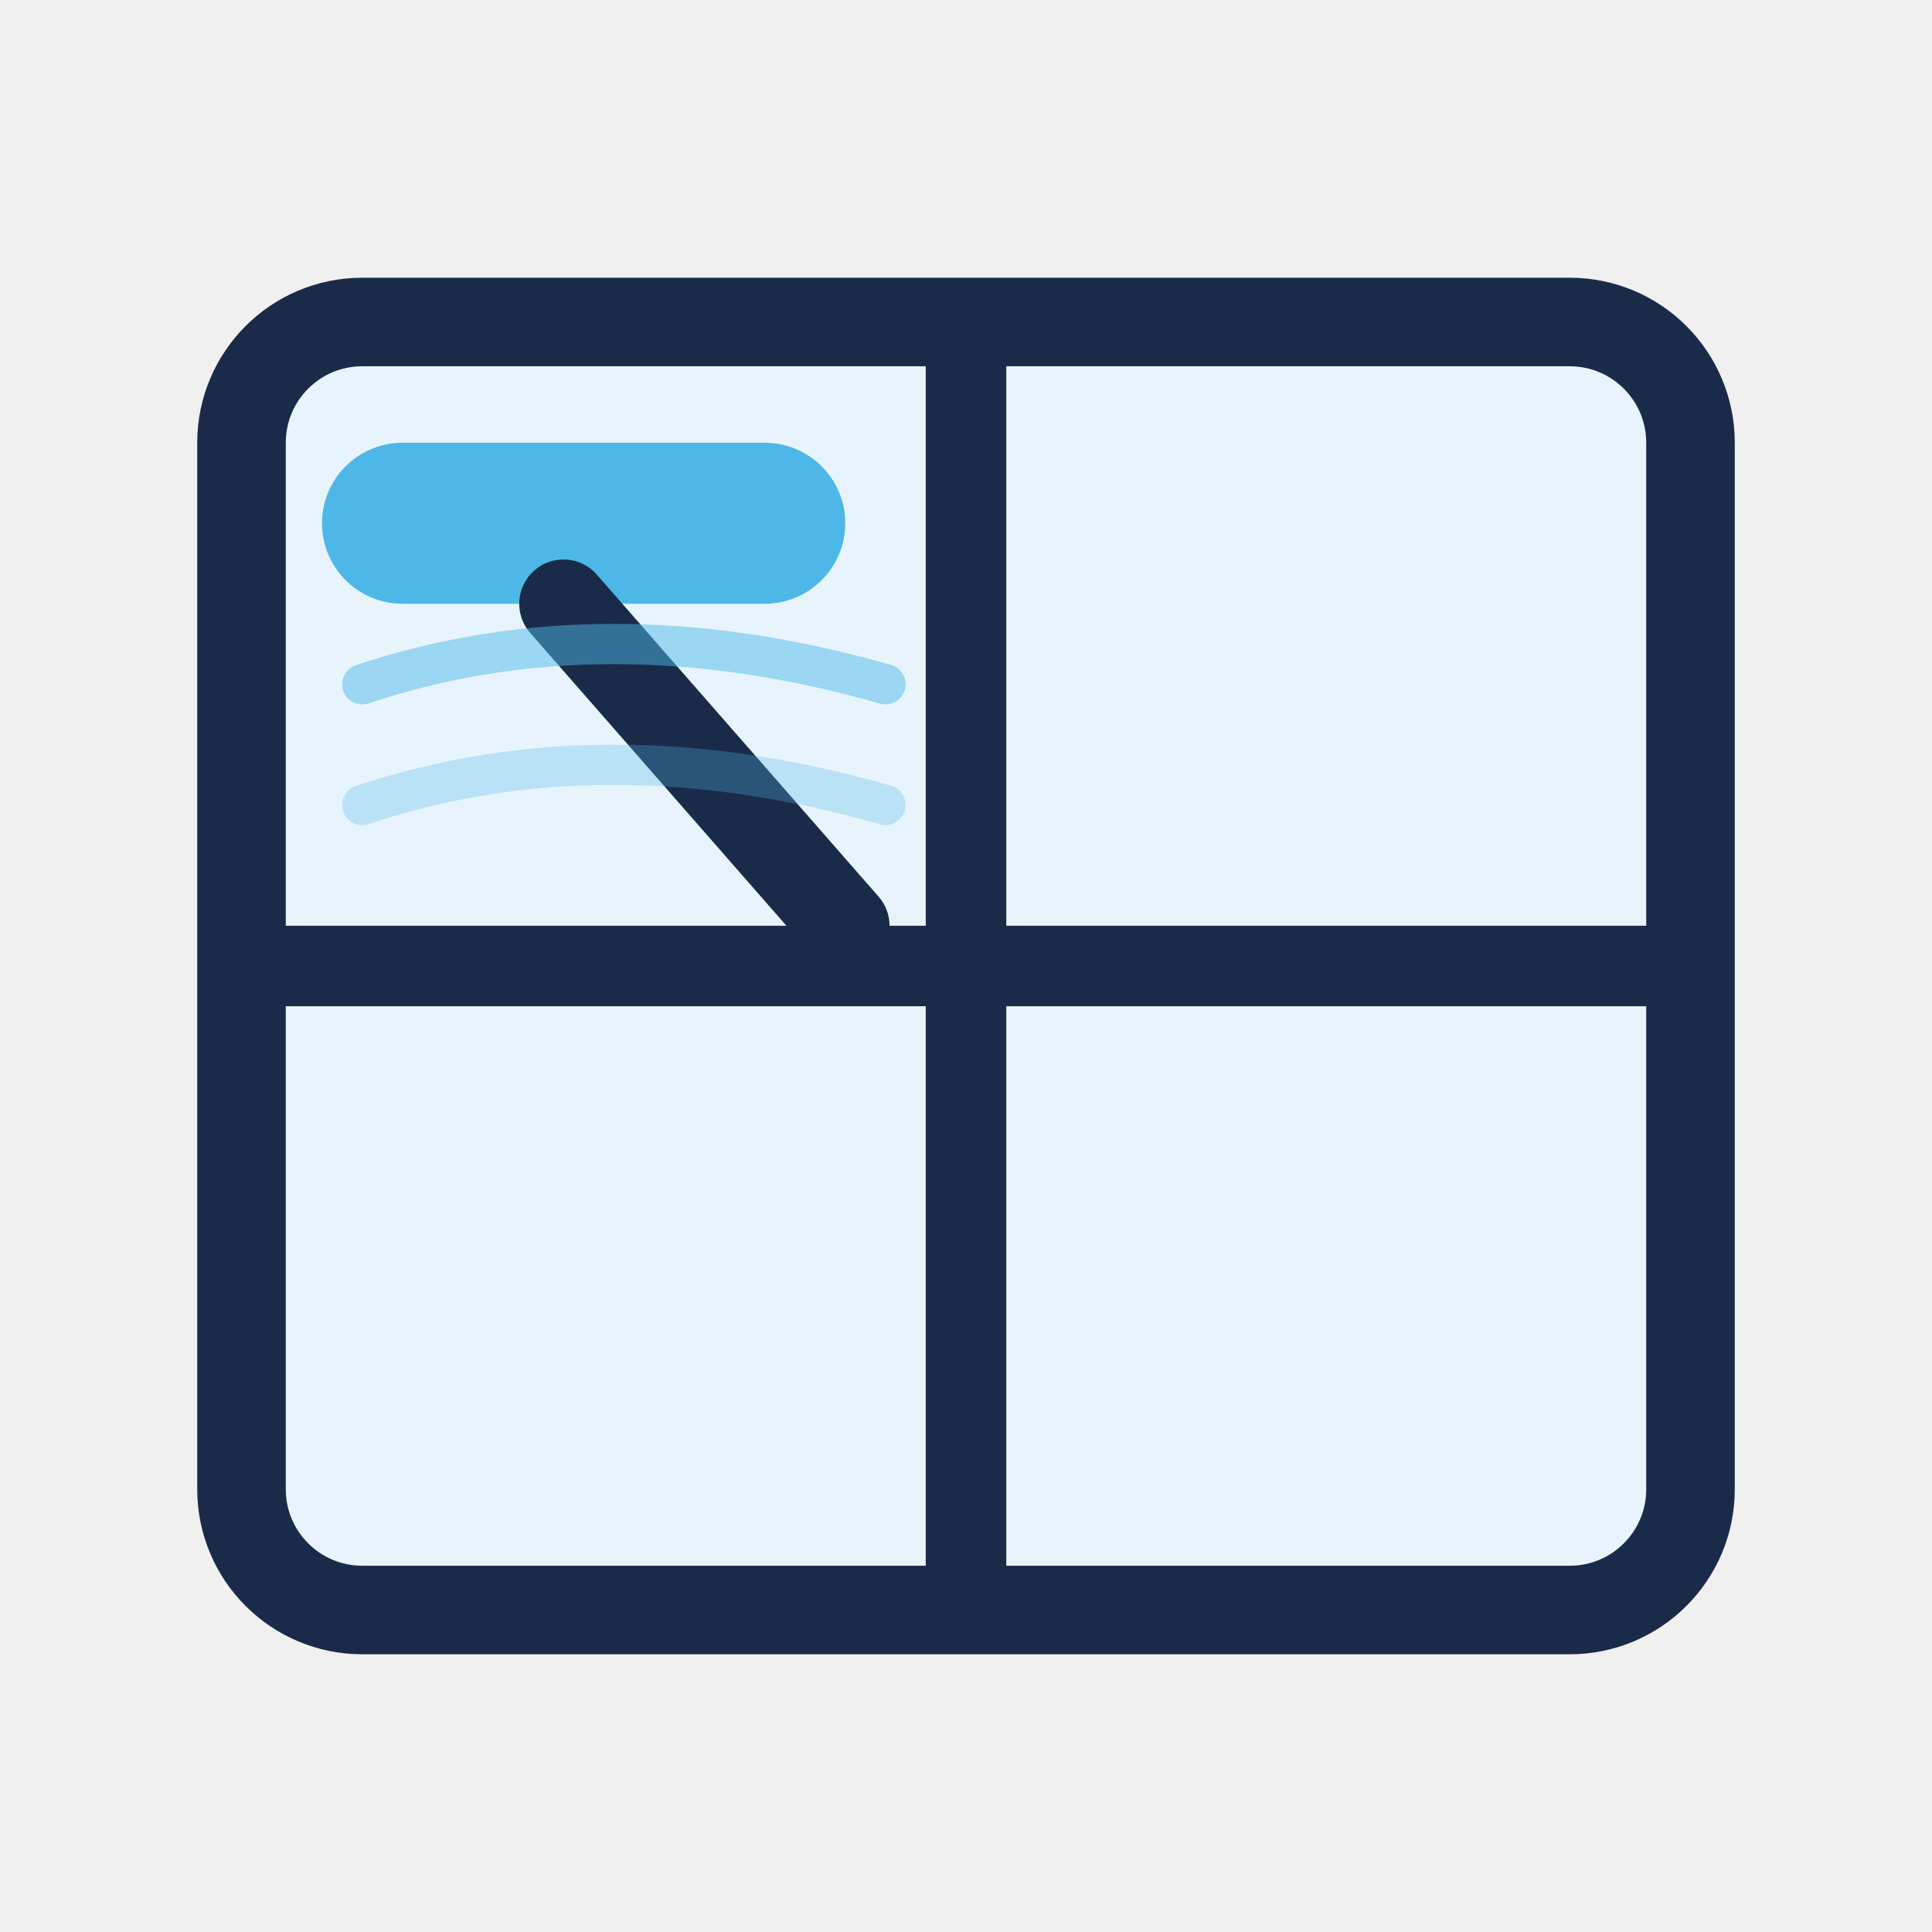
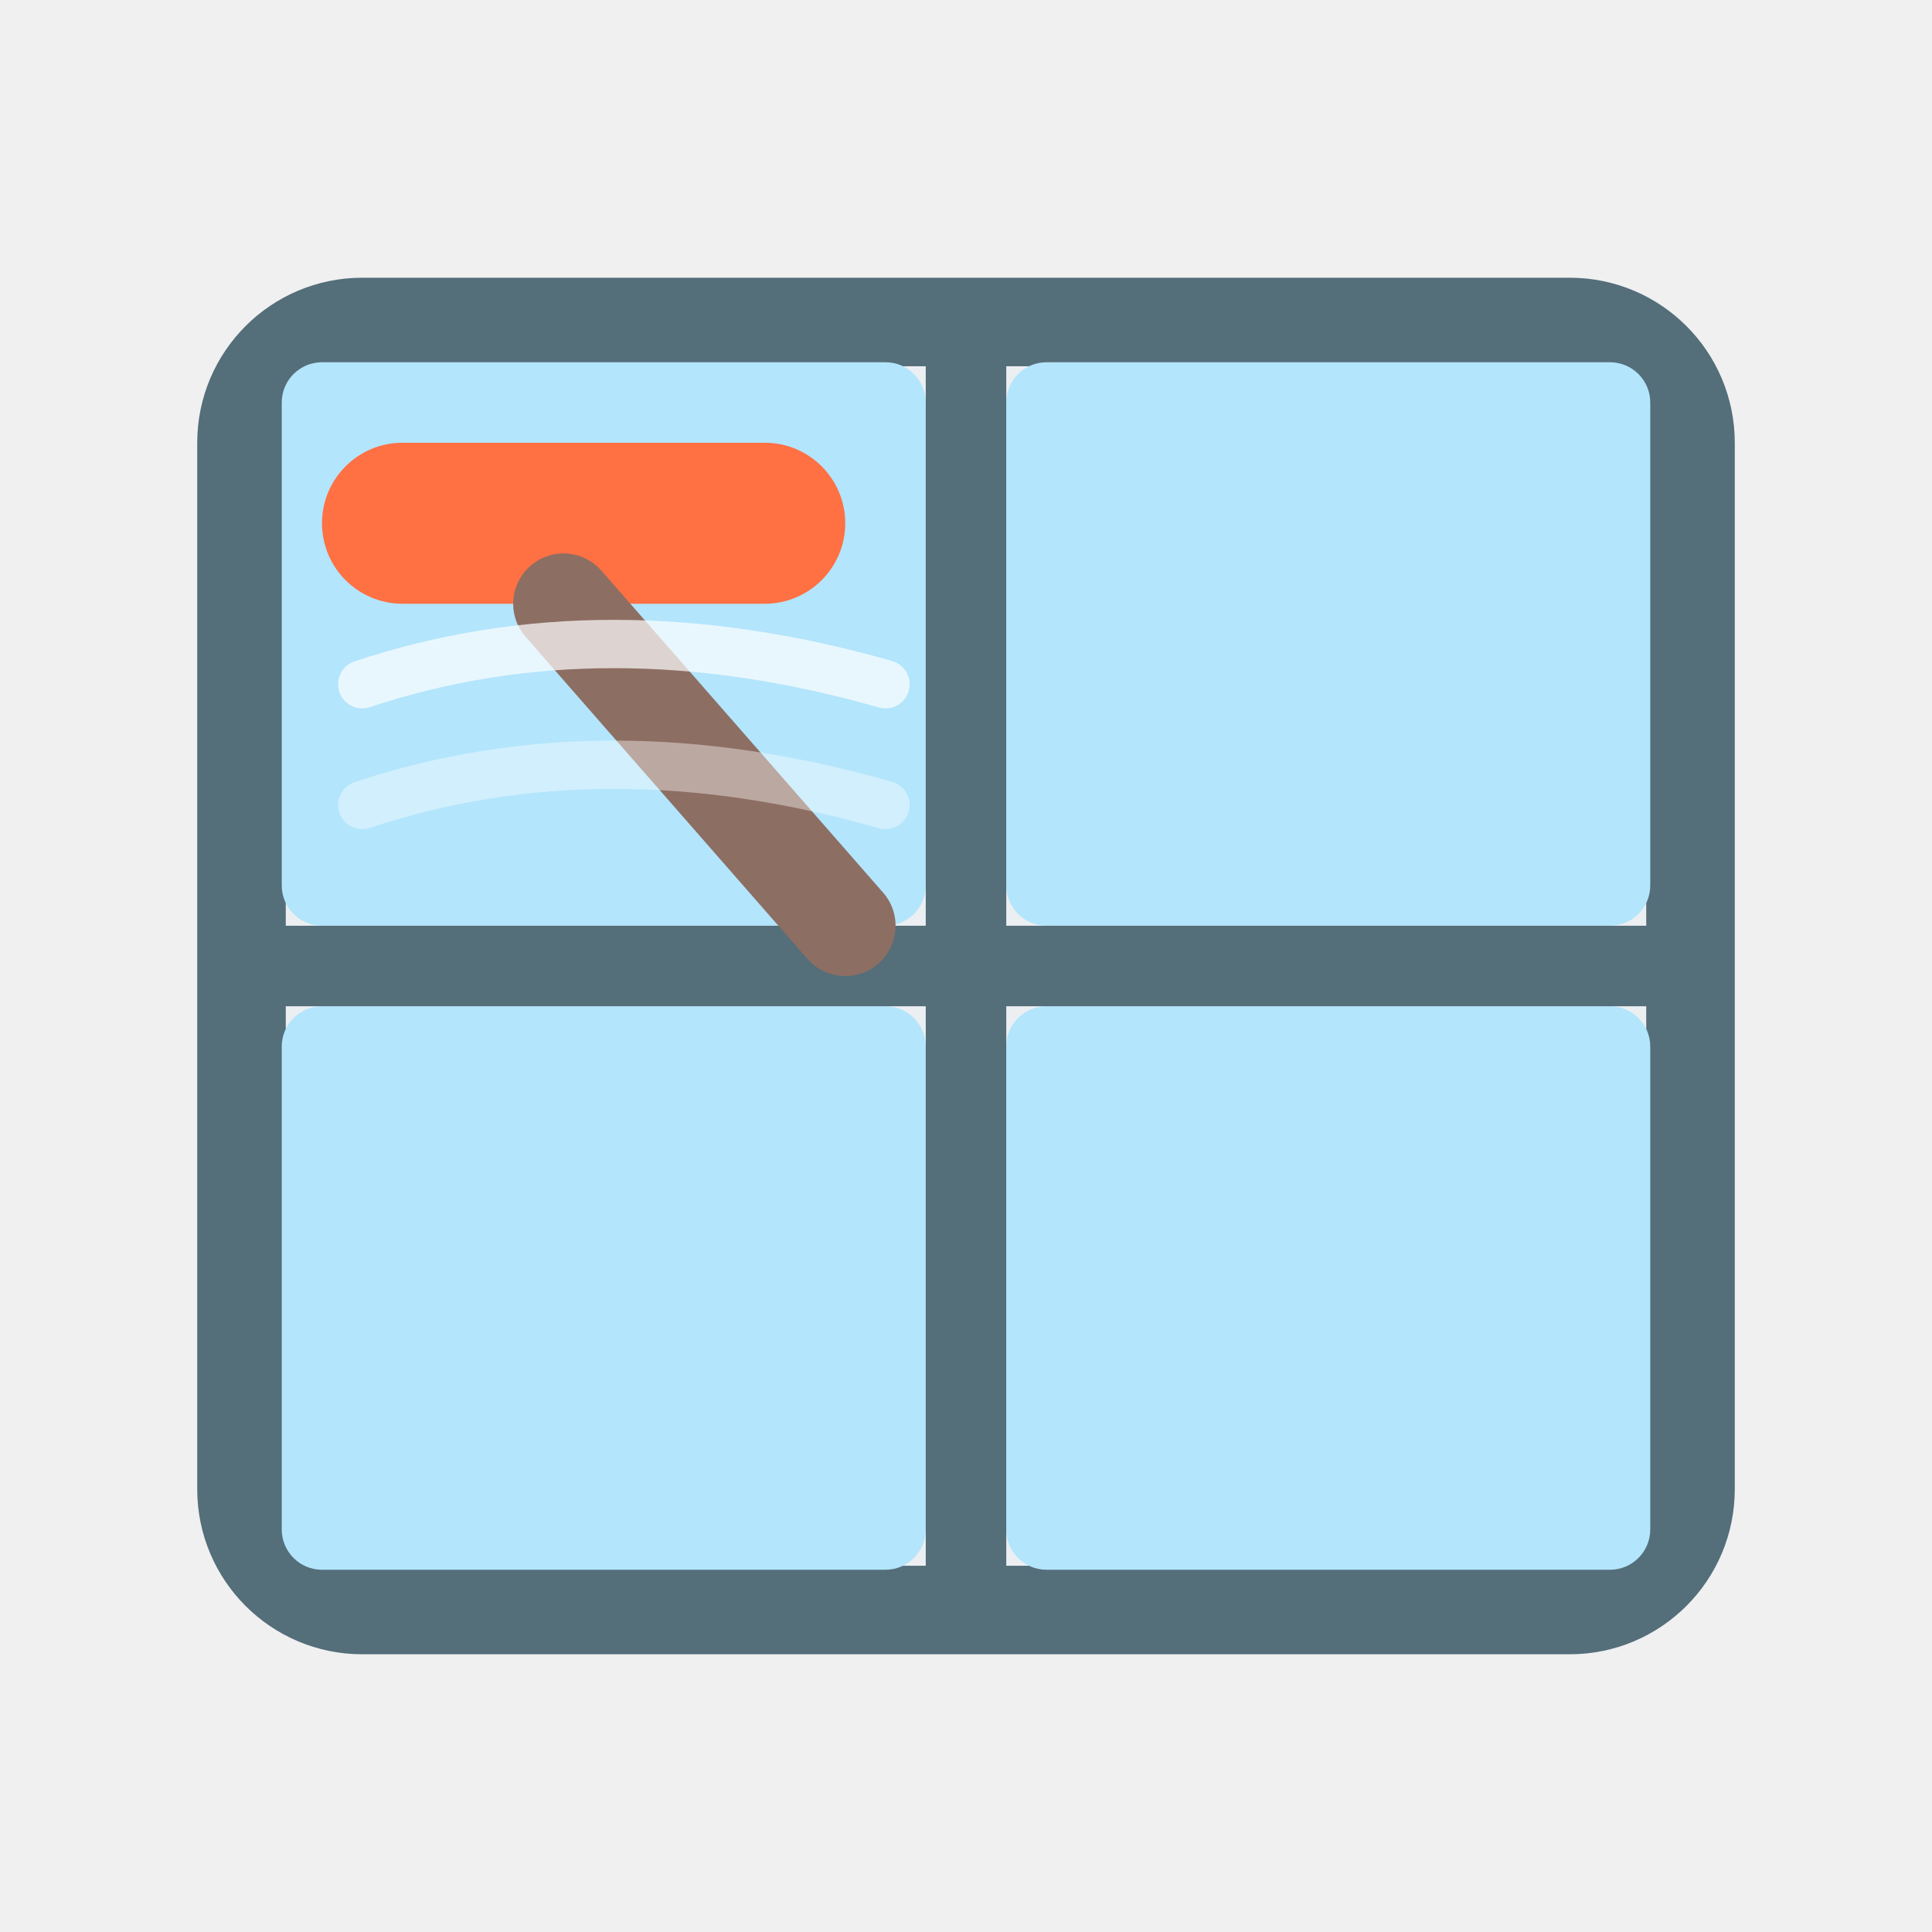
<svg xmlns="http://www.w3.org/2000/svg" viewBox="0 0 48 48" width="48" height="48">
-   <rect x="6" y="8" width="36" height="32" rx="3" fill="#e8f4fd" stroke="#1a2b4a" stroke-width="2.2" />
-   <line x1="24" y1="8" x2="24" y2="40" stroke="#1a2b4a" stroke-width="2" />
-   <line x1="6" y1="24" x2="42" y2="24" stroke="#1a2b4a" stroke-width="2" />
-   <rect x="8" y="11" width="13" height="4" rx="2" fill="#4db8e8" />
-   <line x1="14" y1="15" x2="21" y2="23" stroke="#1a2b4a" stroke-width="2.2" stroke-linecap="round" />
-   <path d="M9 17 Q15 15 22 17" fill="none" stroke="#4db8e8" stroke-width="1" stroke-linecap="round" opacity="0.5" />
-   <path d="M9 20 Q15 18 22 20" fill="none" stroke="#4db8e8" stroke-width="1" stroke-linecap="round" opacity="0.3" />
+   <rect x="6" y="8" width="36" height="32" rx="3" fill="#ECEFF1" stroke="#546E7A" stroke-width="2.2" />
+   <rect x="7" y="9" width="16" height="14" rx="1" fill="#B3E5FC" />
+   <rect x="25" y="9" width="16" height="14" rx="1" fill="#B3E5FC" />
+   <rect x="7" y="25" width="16" height="14" rx="1" fill="#B3E5FC" />
+   <rect x="25" y="25" width="16" height="14" rx="1" fill="#B3E5FC" />
+   <line x1="24" y1="8" x2="24" y2="40" stroke="#546E7A" stroke-width="2" />
+   <line x1="6" y1="24" x2="42" y2="24" stroke="#546E7A" stroke-width="2" />
+   <rect x="8" y="11" width="13" height="4" rx="2" fill="#FF7043" />
+   <line x1="14" y1="15" x2="21" y2="23" stroke="#8D6E63" stroke-width="2.5" stroke-linecap="round" />
+   <path d="M9 17 Q15 15 22 17" fill="none" stroke="white" stroke-width="1.2" stroke-linecap="round" opacity="0.7" />
+   <path d="M9 20 Q15 18 22 20" fill="none" stroke="white" stroke-width="1.2" stroke-linecap="round" opacity="0.4" />
</svg>
